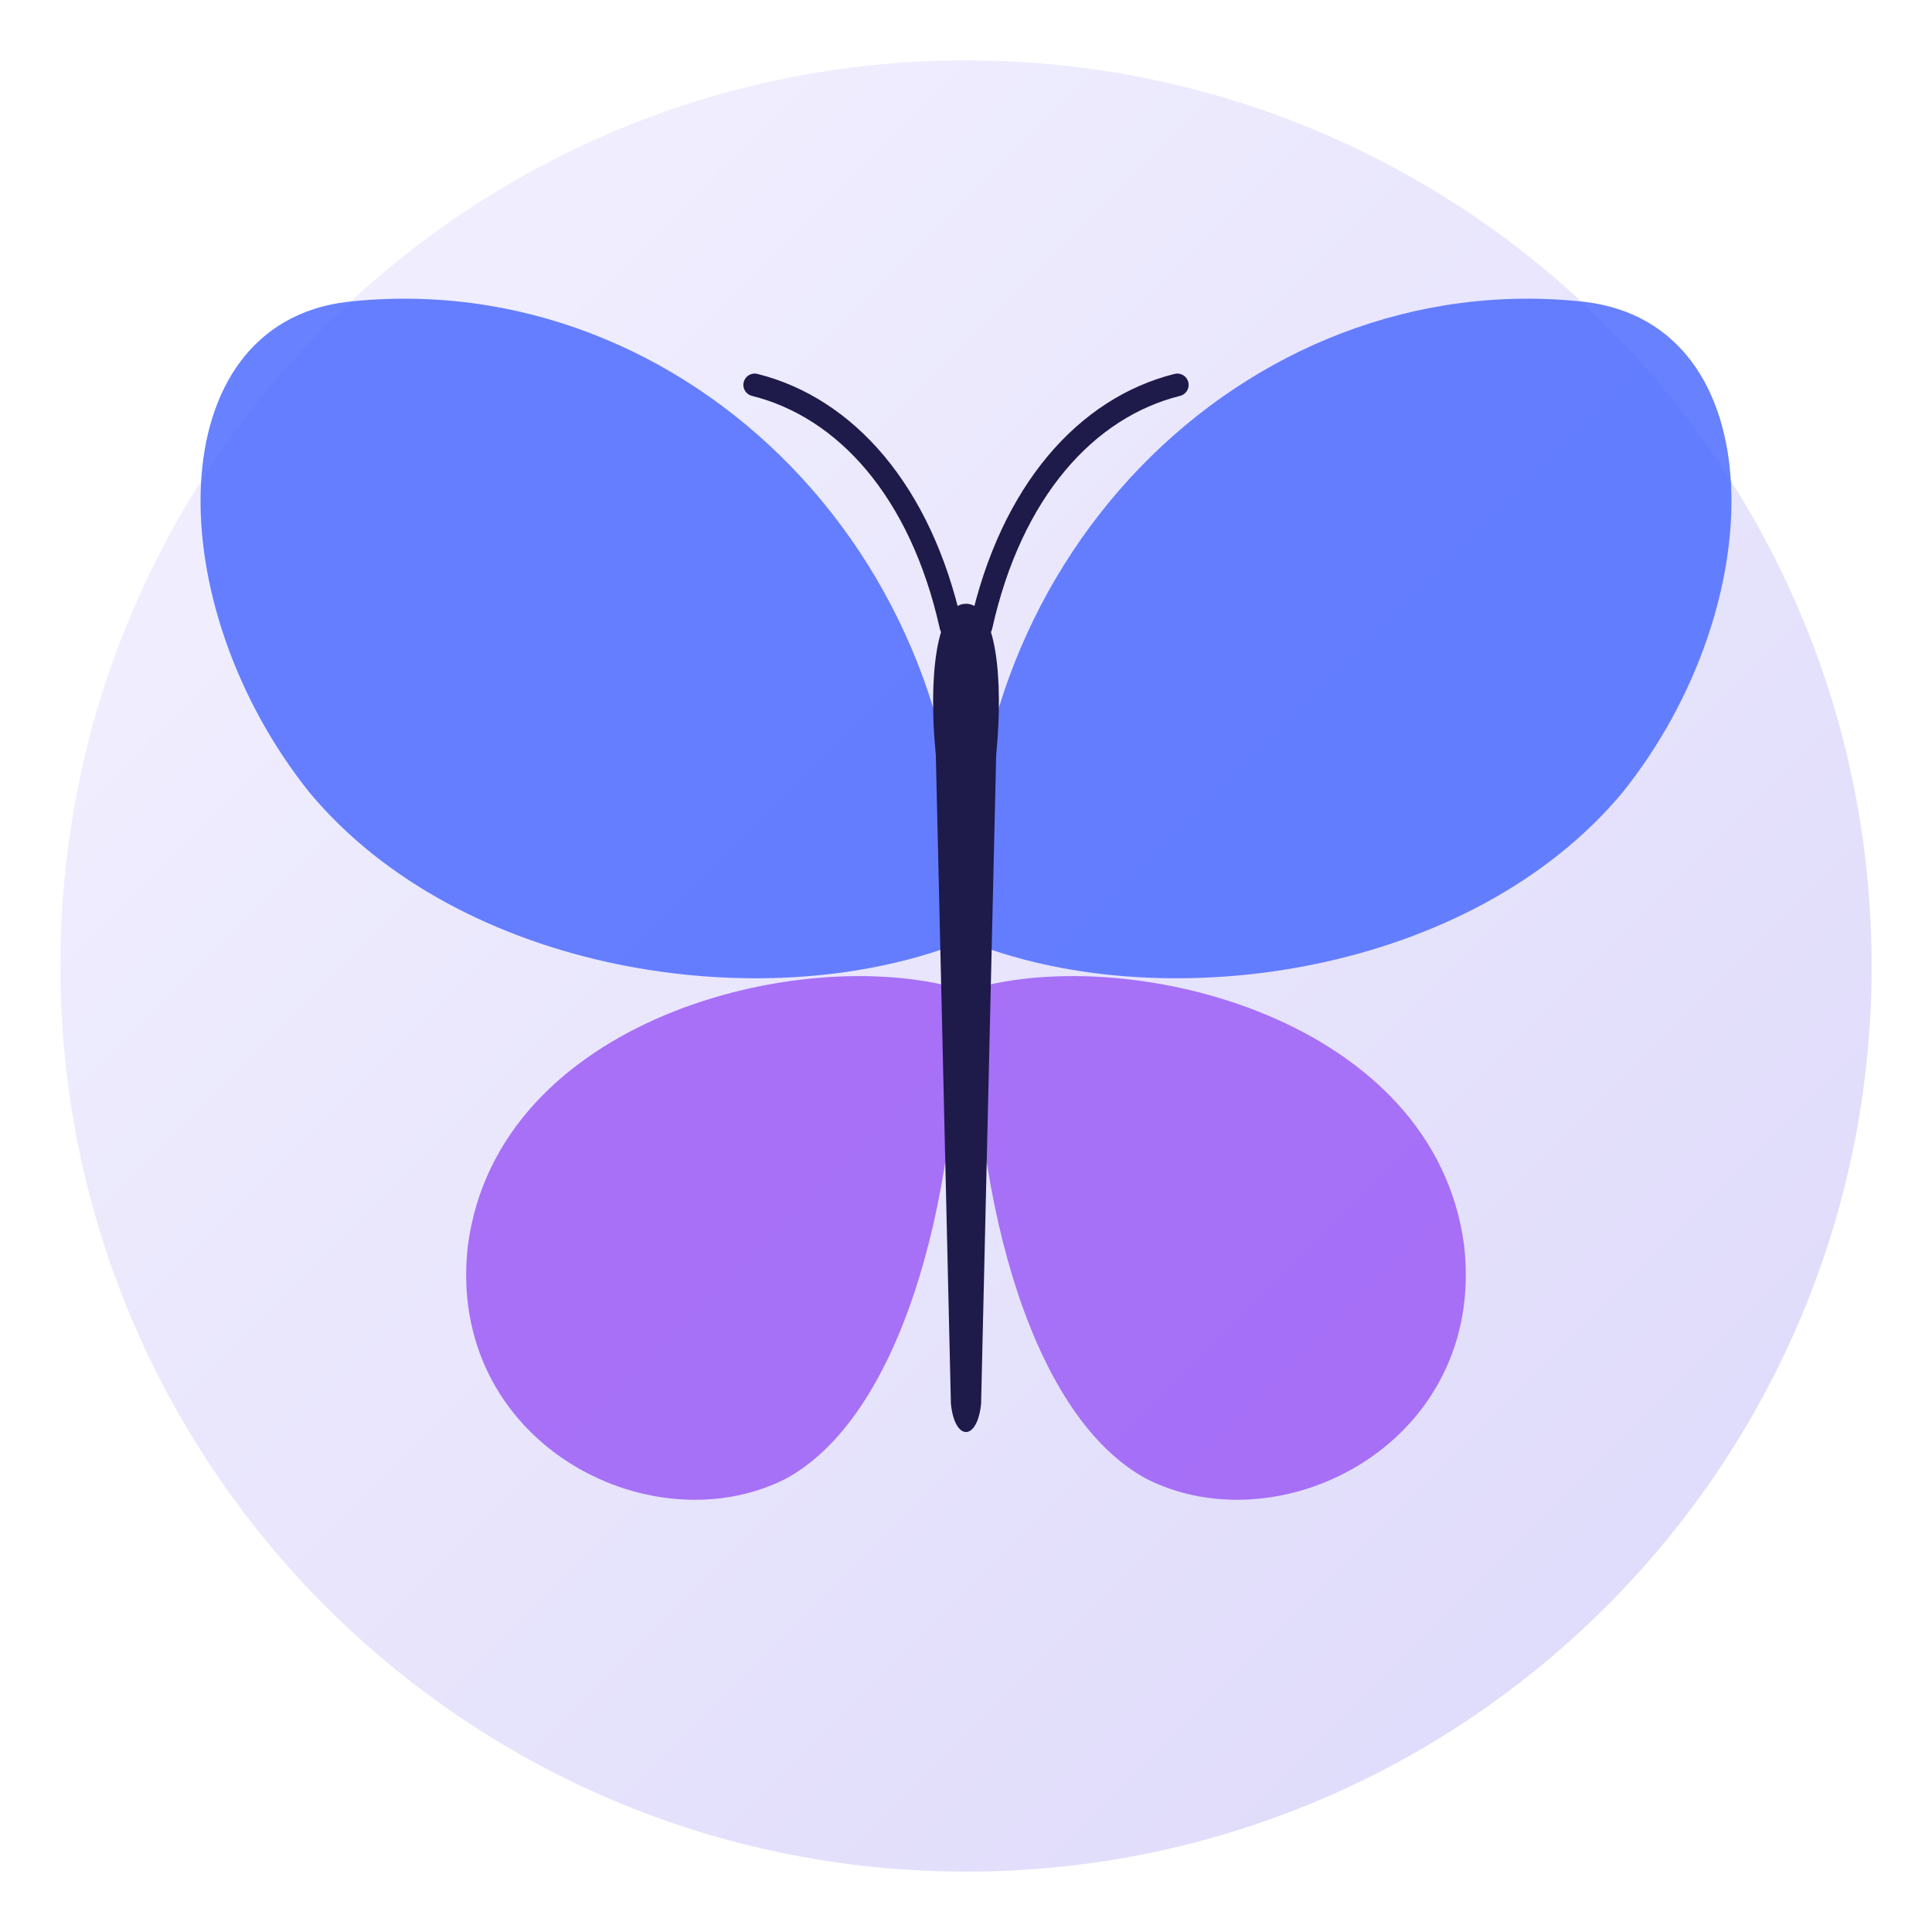
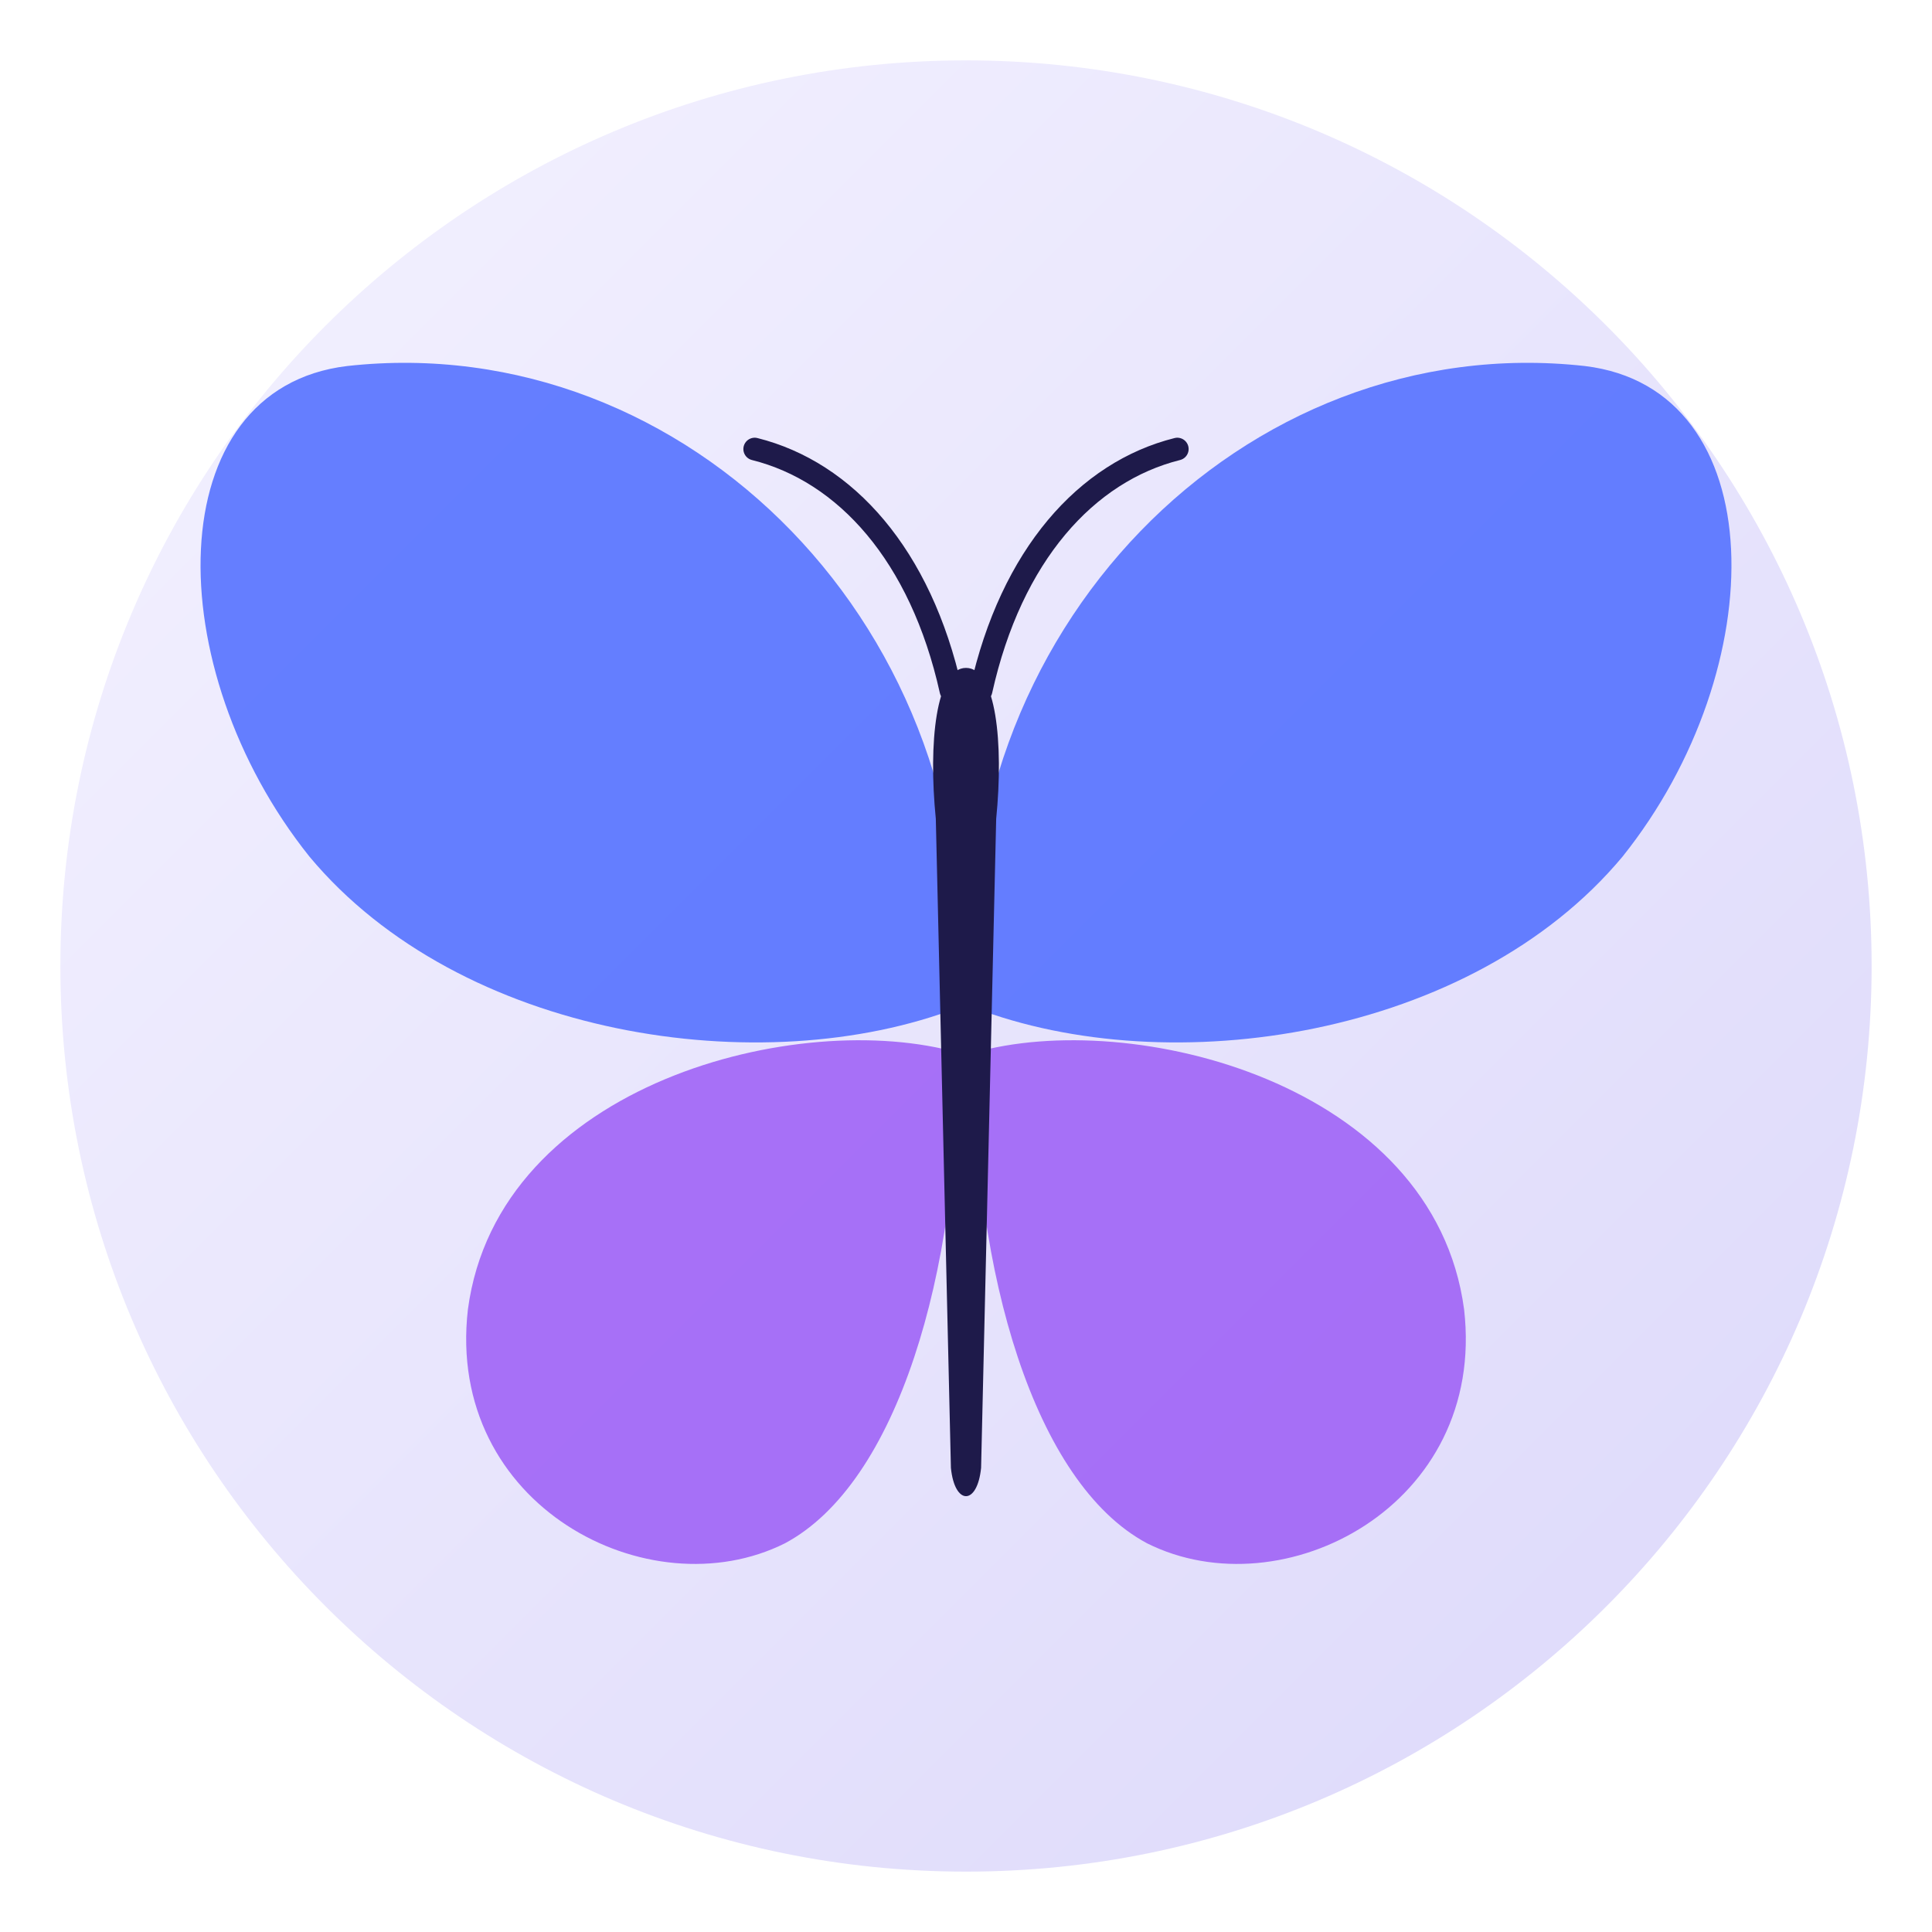
<svg xmlns="http://www.w3.org/2000/svg" viewBox="0 0 512 512">
  <defs>
    <linearGradient id="lb" x1="0" y1="0" x2="1" y2="1">
      <stop offset="0" stop-color="#F4F2FF" />
      <stop offset="1" stop-color="#DCD8FA" />
    </linearGradient>
  </defs>
  <circle cx="256" cy="256" r="240" fill="url(#lb)" />
-   <g>
-     <path d="M258 250 C250 150 330 70 420 80 C470 86 470 160 430 210 C390 258 310 270 258 250Z" fill="#4D6BFF" fill-opacity=".85" />
-     <path d="M258 262 C300 250 380 270 388 330 C394 382 340 410 304 392 C274 376 258 320 258 262Z" fill="#9B5CF6" fill-opacity=".85" />
-   </g>
-   <g transform="translate(512,0) scale(-1,1)">
-     <path d="M258 250 C250 150 330 70 420 80 C470 86 470 160 430 210 C390 258 310 270 258 250Z" fill="#4D6BFF" fill-opacity=".85" />
-     <path d="M258 262 C300 250 380 270 388 330 C394 382 340 410 304 392 C274 376 258 320 258 262Z" fill="#9B5CF6" fill-opacity=".85" />
-   </g>
-   <path d="M256 160 C264 160 266 180 264 200 L260 372 C259 382 253 382 252 372 L248 200 C246 180 248 160 256 160Z" fill="#1E1A4A" />
-   <g fill="none" stroke="#1E1A4A" stroke-width="6" stroke-linecap="round">
-     <path d="M252 166 C244 130 224 108 200 102" />
-     <path d="M260 166 C268 130 288 108 312 102" />
+   <g transform="translate(0,17)">
+     <g>
+       <path d="M258 250 C250 150 330 70 420 80 C470 86 470 160 430 210 C390 258 310 270 258 250Z" fill="#4D6BFF" fill-opacity=".85" />
+       <path d="M258 262 C300 250 380 270 388 330 C394 382 340 410 304 392 C274 376 258 320 258 262Z" fill="#9B5CF6" fill-opacity=".85" />
+     </g>
+     <g transform="translate(512,0) scale(-1,1)">
+       <path d="M258 250 C250 150 330 70 420 80 C470 86 470 160 430 210 C390 258 310 270 258 250Z" fill="#4D6BFF" fill-opacity=".85" />
+       <path d="M258 262 C300 250 380 270 388 330 C394 382 340 410 304 392 C274 376 258 320 258 262Z" fill="#9B5CF6" fill-opacity=".85" />
+     </g>
+     <path d="M256 160 C264 160 266 180 264 200 L260 372 C259 382 253 382 252 372 L248 200 C246 180 248 160 256 160Z" fill="#1E1A4A" />
+     <g fill="none" stroke="#1E1A4A" stroke-width="6" stroke-linecap="round">
+       <path d="M252 166 C244 130 224 108 200 102" />
+       <path d="M260 166 C268 130 288 108 312 102" />
+     </g>
  </g>
</svg>
